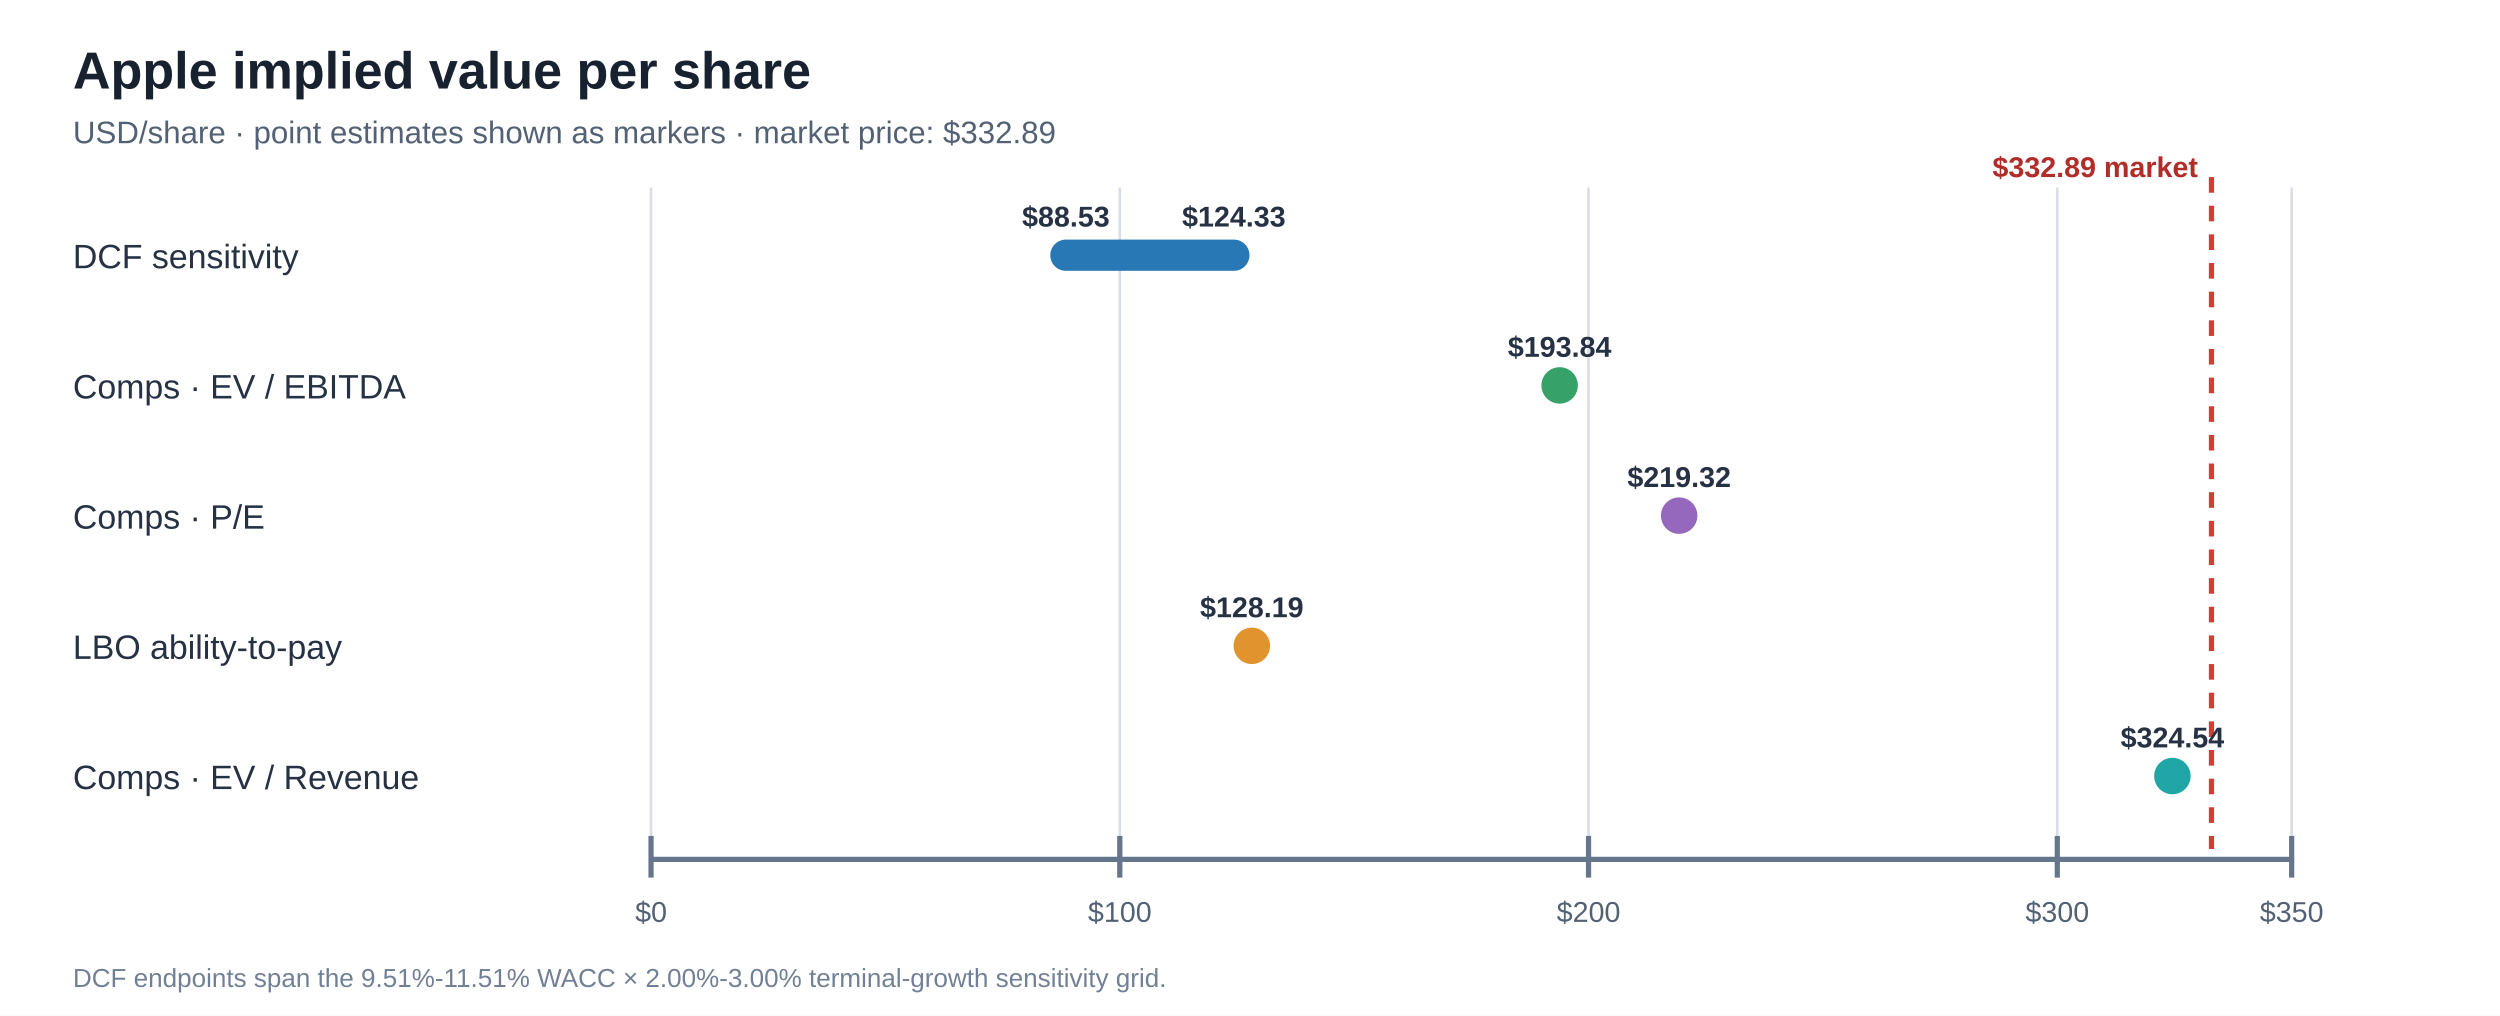
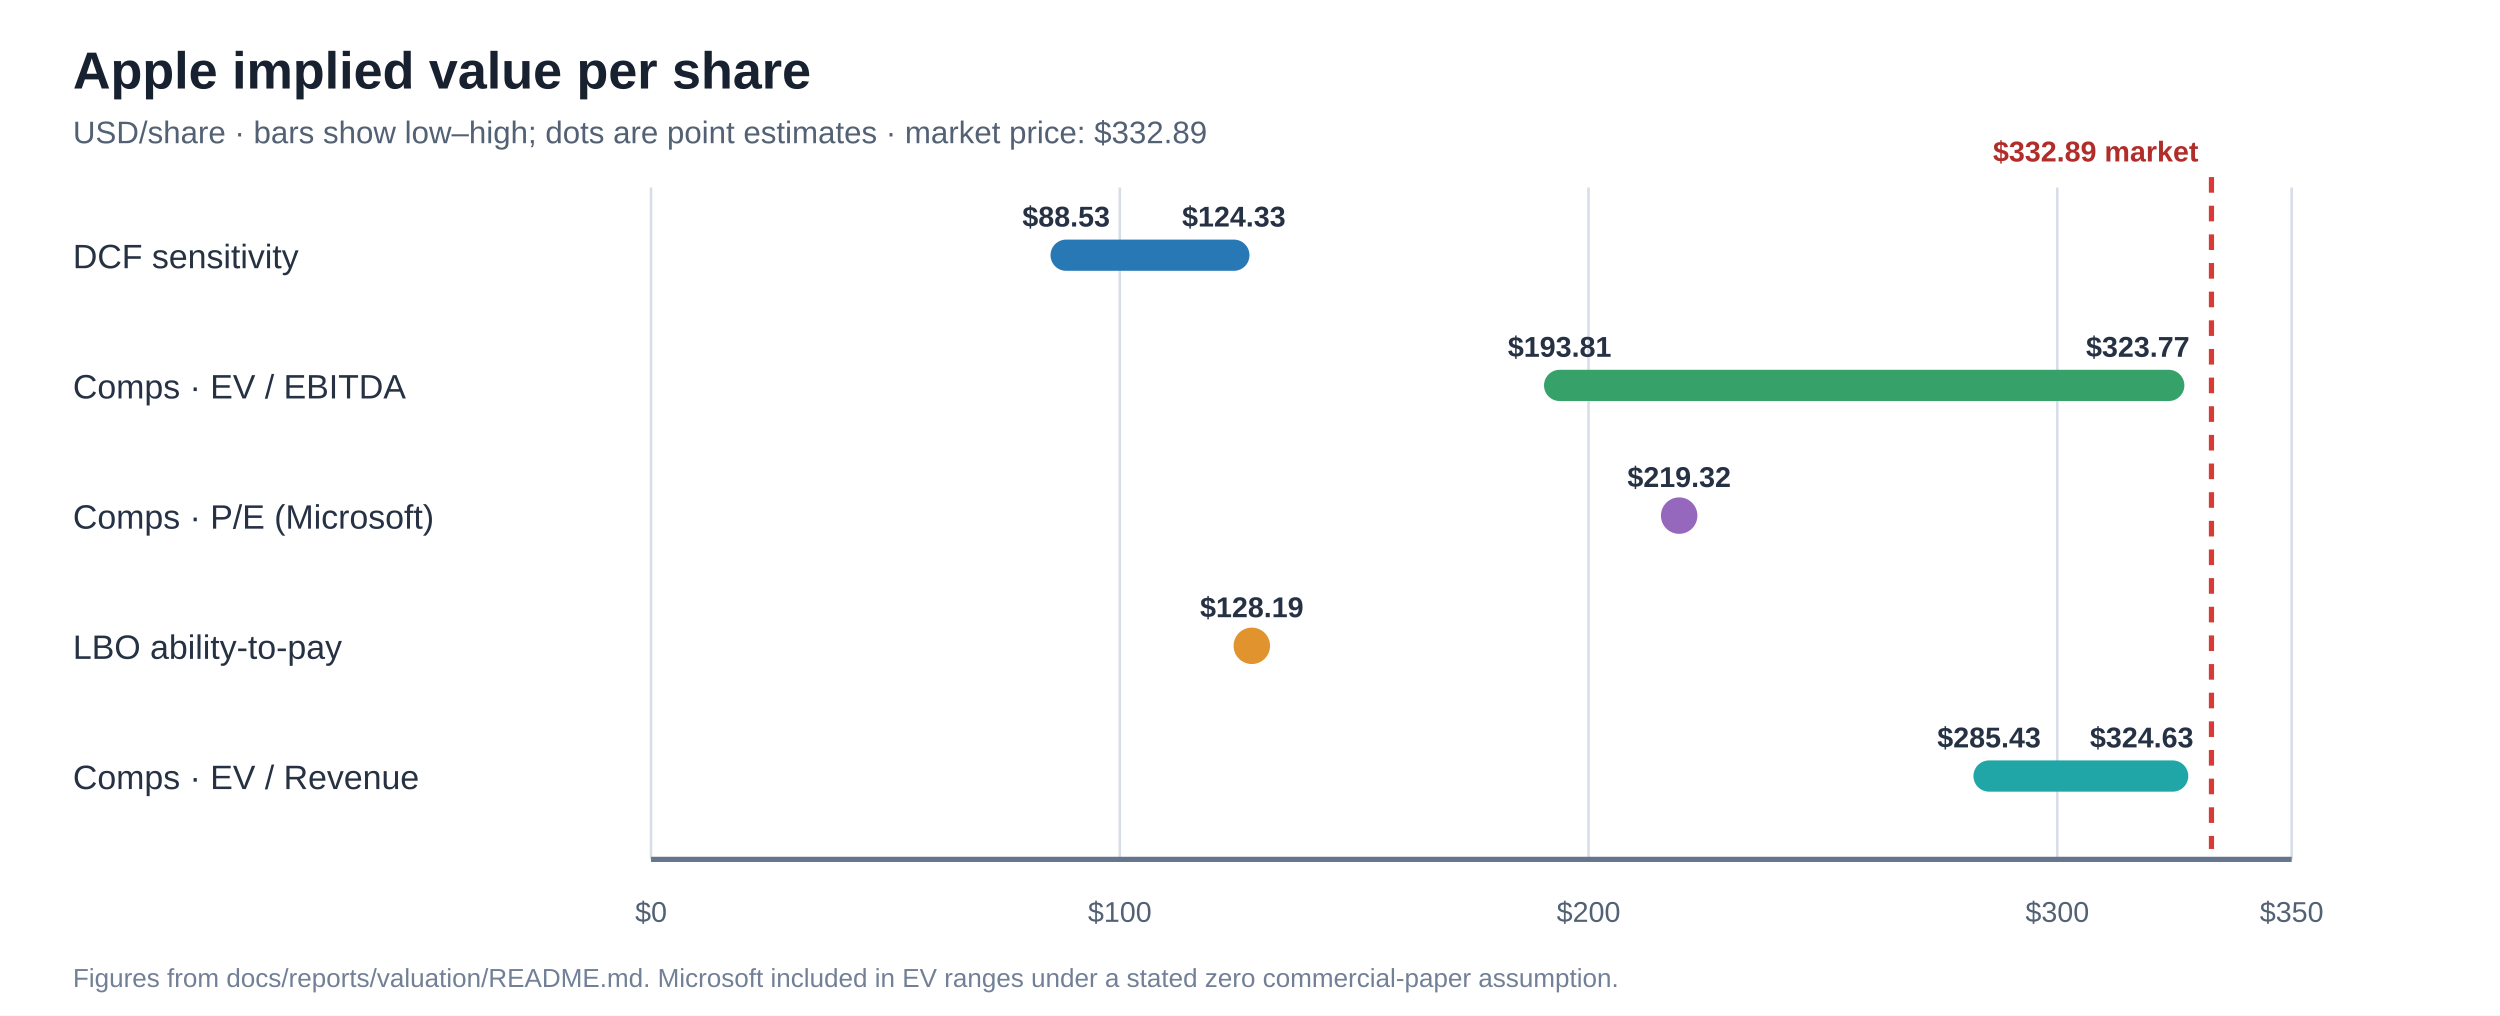
<svg xmlns="http://www.w3.org/2000/svg" width="960" height="390" viewBox="0 0 960 390" role="img" aria-labelledby="title desc">
  <rect width="960" height="390" fill="#ffffff" />
  <text x="28" y="34" font-family="Arial, sans-serif" font-size="20" font-weight="700" fill="#18212f">Apple implied value per share</text>
-   <text x="28" y="55" font-family="Arial, sans-serif" font-size="12" fill="#536174">USD/share · point estimates shown as markers · market price: $332.89</text>
-   <g font-family="Arial, sans-serif" font-size="13" fill="#263244">
-     <text x="28" y="103">DCF sensitivity</text>
-     <text x="28" y="153">Comps · EV / EBITDA</text>
-     <text x="28" y="203">Comps · P/E</text>
-     <text x="28" y="253">LBO ability-to-pay</text>
-     <text x="28" y="303">Comps · EV / Revenue</text>
-   </g>
-   <g stroke="#d8dee8" stroke-width="1">
-     <line x1="250" y1="72" x2="250" y2="330" />
-     <line x1="430" y1="72" x2="430" y2="330" />
-     <line x1="610" y1="72" x2="610" y2="330" />
-     <line x1="790" y1="72" x2="790" y2="330" />
-     <line x1="880" y1="72" x2="880" y2="330" />
-   </g>
-   <g stroke="#65758b" stroke-width="2">
-     <line x1="250" y1="330" x2="880" y2="330" />
-     <line x1="250" y1="321" x2="250" y2="337" />
-     <line x1="430" y1="321" x2="430" y2="337" />
-     <line x1="610" y1="321" x2="610" y2="337" />
-     <line x1="790" y1="321" x2="790" y2="337" />
-     <line x1="880" y1="321" x2="880" y2="337" />
-   </g>
-   <g font-family="Arial, sans-serif" font-size="11" fill="#536174" text-anchor="middle">
-     <text x="250" y="354">$0</text>
-     <text x="430" y="354">$100</text>
-     <text x="610" y="354">$200</text>
-     <text x="790" y="354">$300</text>
-     <text x="880" y="354">$350</text>
-   </g>
+   <text x="28" y="55" font-family="Arial, sans-serif" font-size="12" fill="#536174">USD/share · bars show low–high; dots are point estimates · market price: $332.89</text>
+   <text x="28" y="103" font-family="Arial, sans-serif" font-size="13" fill="#263244">DCF sensitivity</text>
+   <text x="28" y="153" font-family="Arial, sans-serif" font-size="13" fill="#263244">Comps · EV / EBITDA</text>
+   <text x="28" y="203" font-family="Arial, sans-serif" font-size="13" fill="#263244">Comps · P/E (Microsoft)</text>
+   <text x="28" y="253" font-family="Arial, sans-serif" font-size="13" fill="#263244">LBO ability-to-pay</text>
+   <text x="28" y="303" font-family="Arial, sans-serif" font-size="13" fill="#263244">Comps · EV / Revenue</text>
+   <line x1="250.0" y1="72" x2="250.0" y2="330" stroke="#d8dee8" />
+   <text x="250.0" y="354" text-anchor="middle" font-family="Arial, sans-serif" font-size="11" fill="#536174">$0</text>
+   <line x1="430.0" y1="72" x2="430.0" y2="330" stroke="#d8dee8" />
+   <text x="430.0" y="354" text-anchor="middle" font-family="Arial, sans-serif" font-size="11" fill="#536174">$100</text>
+   <line x1="610.0" y1="72" x2="610.0" y2="330" stroke="#d8dee8" />
+   <text x="610.0" y="354" text-anchor="middle" font-family="Arial, sans-serif" font-size="11" fill="#536174">$200</text>
+   <line x1="790.0" y1="72" x2="790.0" y2="330" stroke="#d8dee8" />
+   <text x="790.0" y="354" text-anchor="middle" font-family="Arial, sans-serif" font-size="11" fill="#536174">$300</text>
+   <line x1="880.0" y1="72" x2="880.0" y2="330" stroke="#d8dee8" />
+   <text x="880.0" y="354" text-anchor="middle" font-family="Arial, sans-serif" font-size="11" fill="#536174">$350</text>
+   <line x1="250" y1="330" x2="880" y2="330" stroke="#65758b" stroke-width="2" />
  <line x1="849.2" y1="68" x2="849.2" y2="326" stroke="#d63b36" stroke-width="2" stroke-dasharray="6 5" />
-   <text x="844" y="68" text-anchor="end" font-family="Arial, sans-serif" font-size="11" font-weight="700" fill="#b12d29">$332.89 market</text>
-   <g stroke-linecap="round">
-     <line x1="409.3" y1="98" x2="473.8" y2="98" stroke="#2878b5" stroke-width="12" />
-     <circle cx="598.9" cy="148" r="7" fill="#36a269" />
-     <circle cx="644.8" cy="198" r="7" fill="#9567bd" />
-     <circle cx="480.7" cy="248" r="7" fill="#e1932e" />
-     <circle cx="834.2" cy="298" r="7" fill="#20a6a6" />
-   </g>
-   <g font-family="Arial, sans-serif" font-size="11" font-weight="700" fill="#263244">
-     <text x="409.3" y="87" text-anchor="middle">$88.53</text>
-     <text x="473.8" y="87" text-anchor="middle">$124.33</text>
-     <text x="598.9" y="137" text-anchor="middle">$193.84</text>
-     <text x="644.8" y="187" text-anchor="middle">$219.32</text>
-     <text x="480.7" y="237" text-anchor="middle">$128.19</text>
-     <text x="834.2" y="287" text-anchor="middle">$324.54</text>
-   </g>
-   <text x="28" y="379" font-family="Arial, sans-serif" font-size="10" fill="#718096">DCF endpoints span the 9.51%-11.51% WACC × 2.00%-3.00% terminal-growth sensitivity grid.</text>
+   <text x="844.2" y="62" text-anchor="end" font-family="Arial, sans-serif" font-size="11" font-weight="700" fill="#b12d29">$332.89 market</text>
+   <line x1="409.4" y1="98" x2="473.8" y2="98" stroke="#2878b5" stroke-width="12" stroke-linecap="round" />
+   <text x="409.4" y="87" text-anchor="middle" font-family="Arial, sans-serif" font-size="11" font-weight="700" fill="#263244">$88.53</text>
+   <text x="473.8" y="87" text-anchor="middle" font-family="Arial, sans-serif" font-size="11" font-weight="700" fill="#263244">$124.33</text>
+   <line x1="598.9" y1="148" x2="832.8" y2="148" stroke="#36a269" stroke-width="12" stroke-linecap="round" />
+   <text x="598.9" y="137" text-anchor="middle" font-family="Arial, sans-serif" font-size="11" font-weight="700" fill="#263244">$193.81</text>
+   <text x="840.8" y="137" text-anchor="end" font-family="Arial, sans-serif" font-size="11" font-weight="700" fill="#263244">$323.77</text>
+   <circle cx="644.8" cy="198" r="7" fill="#9567bd" />
+   <text x="644.8" y="187" text-anchor="middle" font-family="Arial, sans-serif" font-size="11" font-weight="700" fill="#263244">$219.32</text>
+   <circle cx="480.7" cy="248" r="7" fill="#e1932e" />
+   <text x="480.7" y="237" text-anchor="middle" font-family="Arial, sans-serif" font-size="11" font-weight="700" fill="#263244">$128.19</text>
+   <line x1="763.8" y1="298" x2="834.3" y2="298" stroke="#20a6a6" stroke-width="12" stroke-linecap="round" />
+   <text x="763.8" y="287" text-anchor="middle" font-family="Arial, sans-serif" font-size="11" font-weight="700" fill="#263244">$285.43</text>
+   <text x="842.3" y="287" text-anchor="end" font-family="Arial, sans-serif" font-size="11" font-weight="700" fill="#263244">$324.63</text>
+   <text x="28" y="379" font-family="Arial, sans-serif" font-size="10" fill="#718096">Figures from docs/reports/valuation/README.md. Microsoft included in EV ranges under a stated zero commercial-paper assumption.</text>
</svg>
